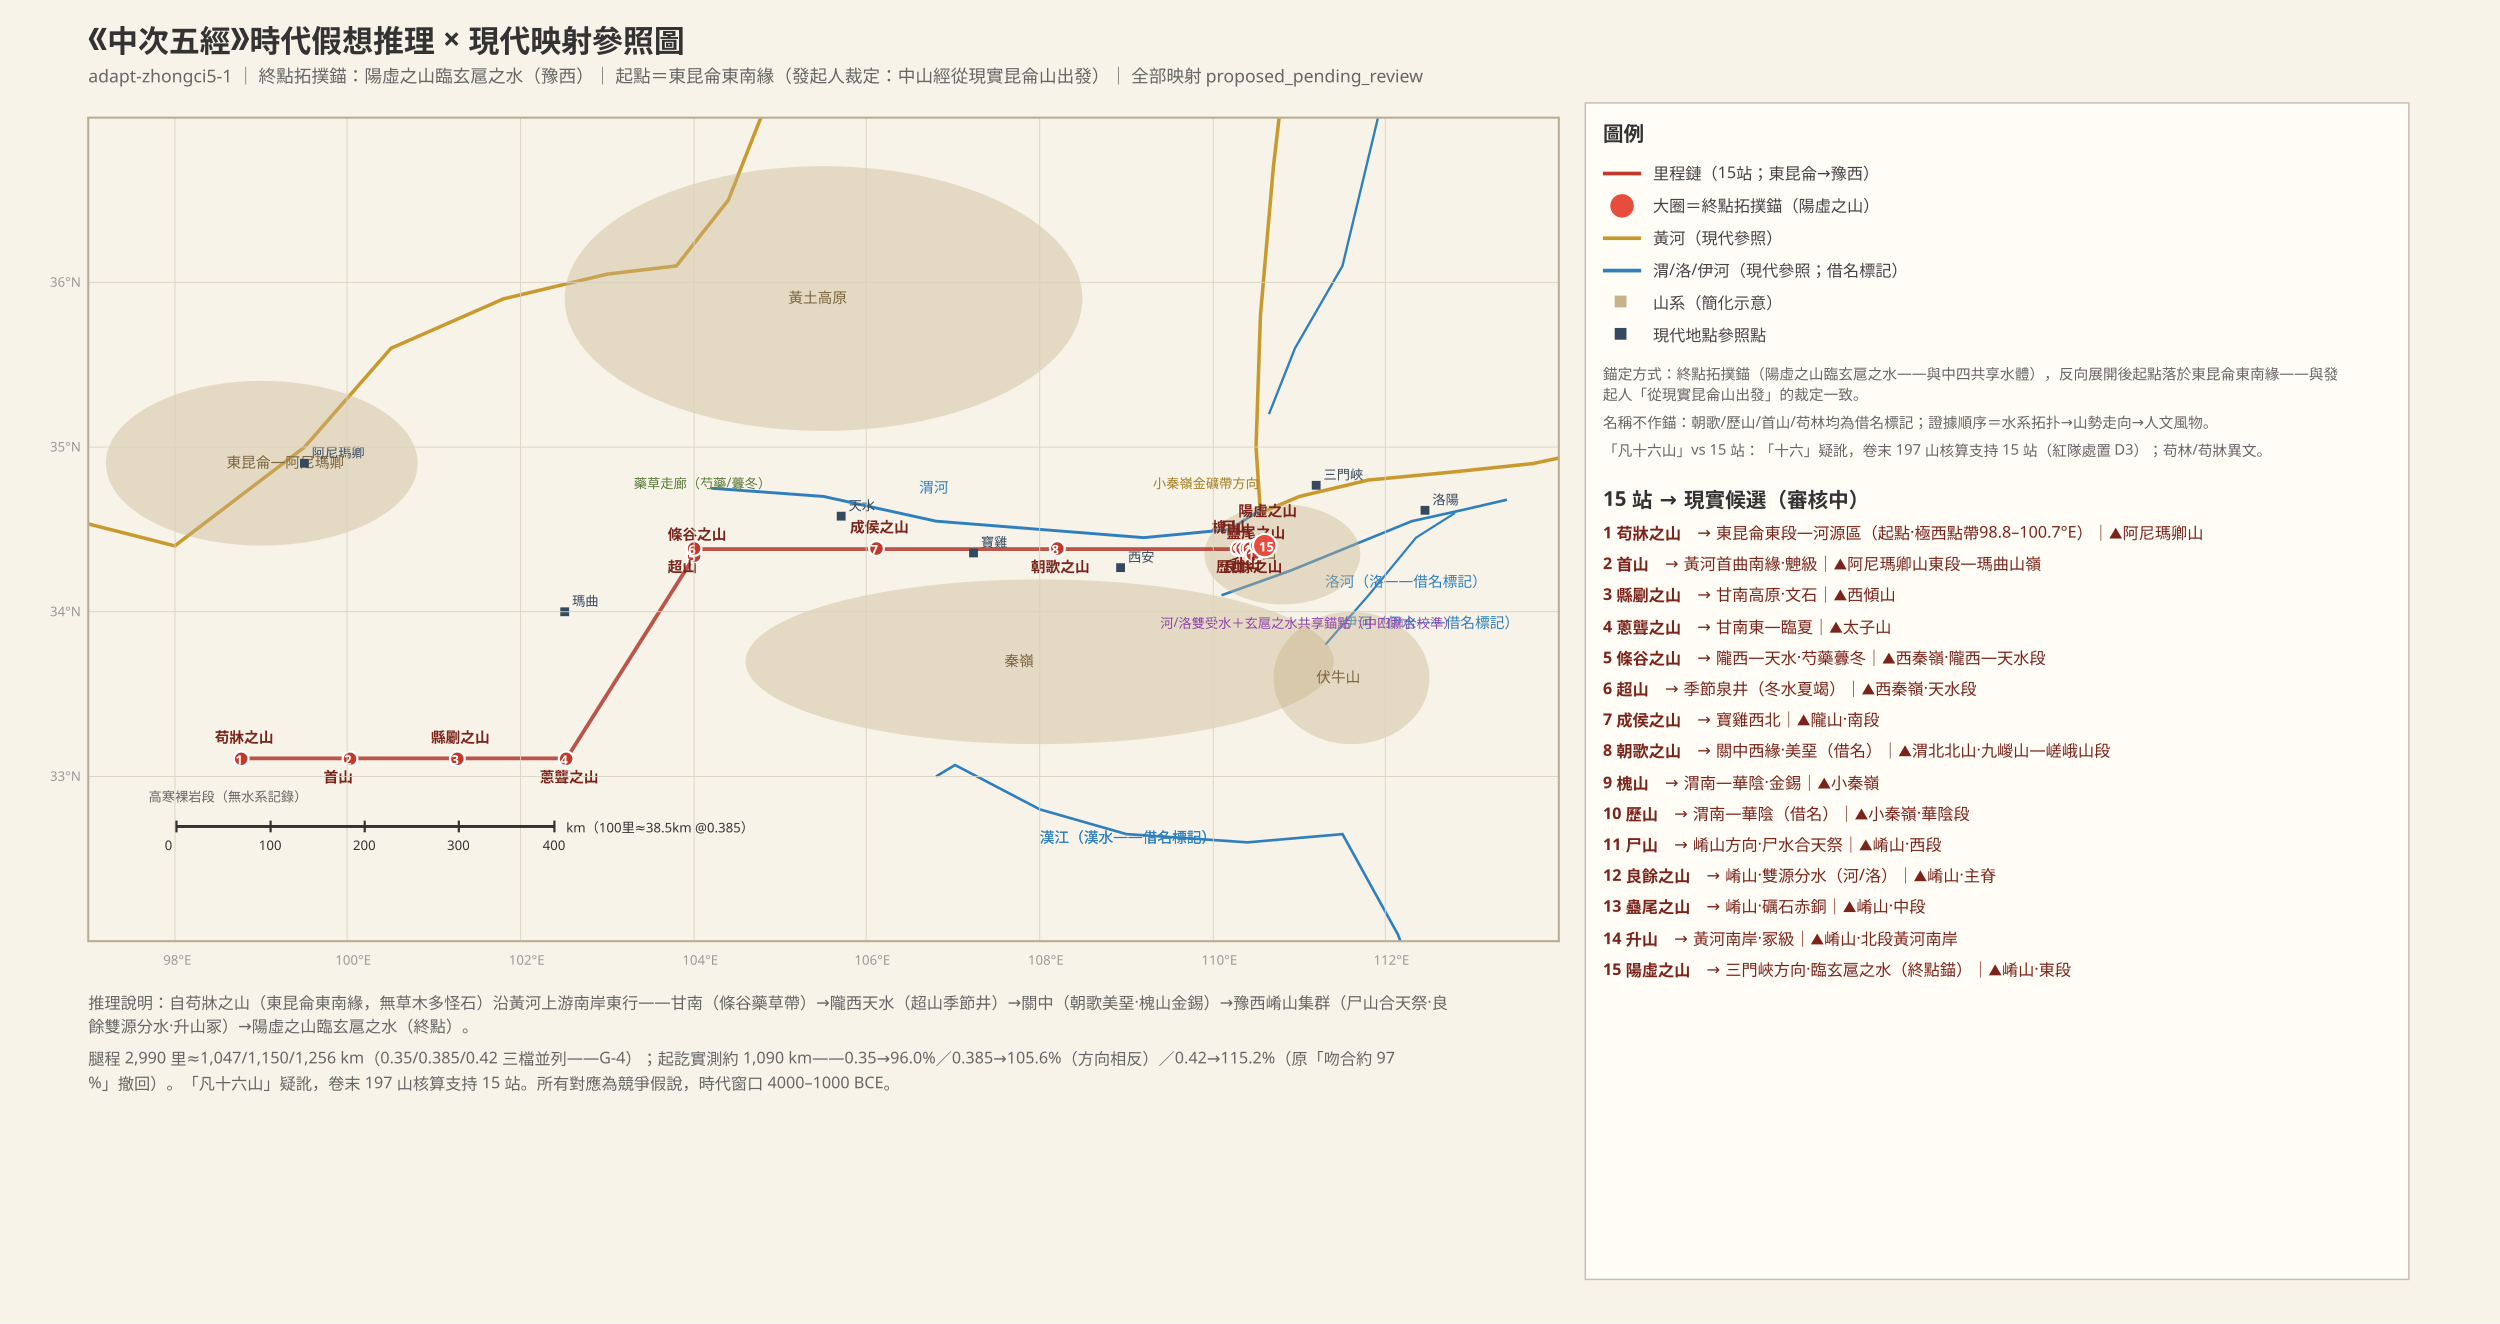
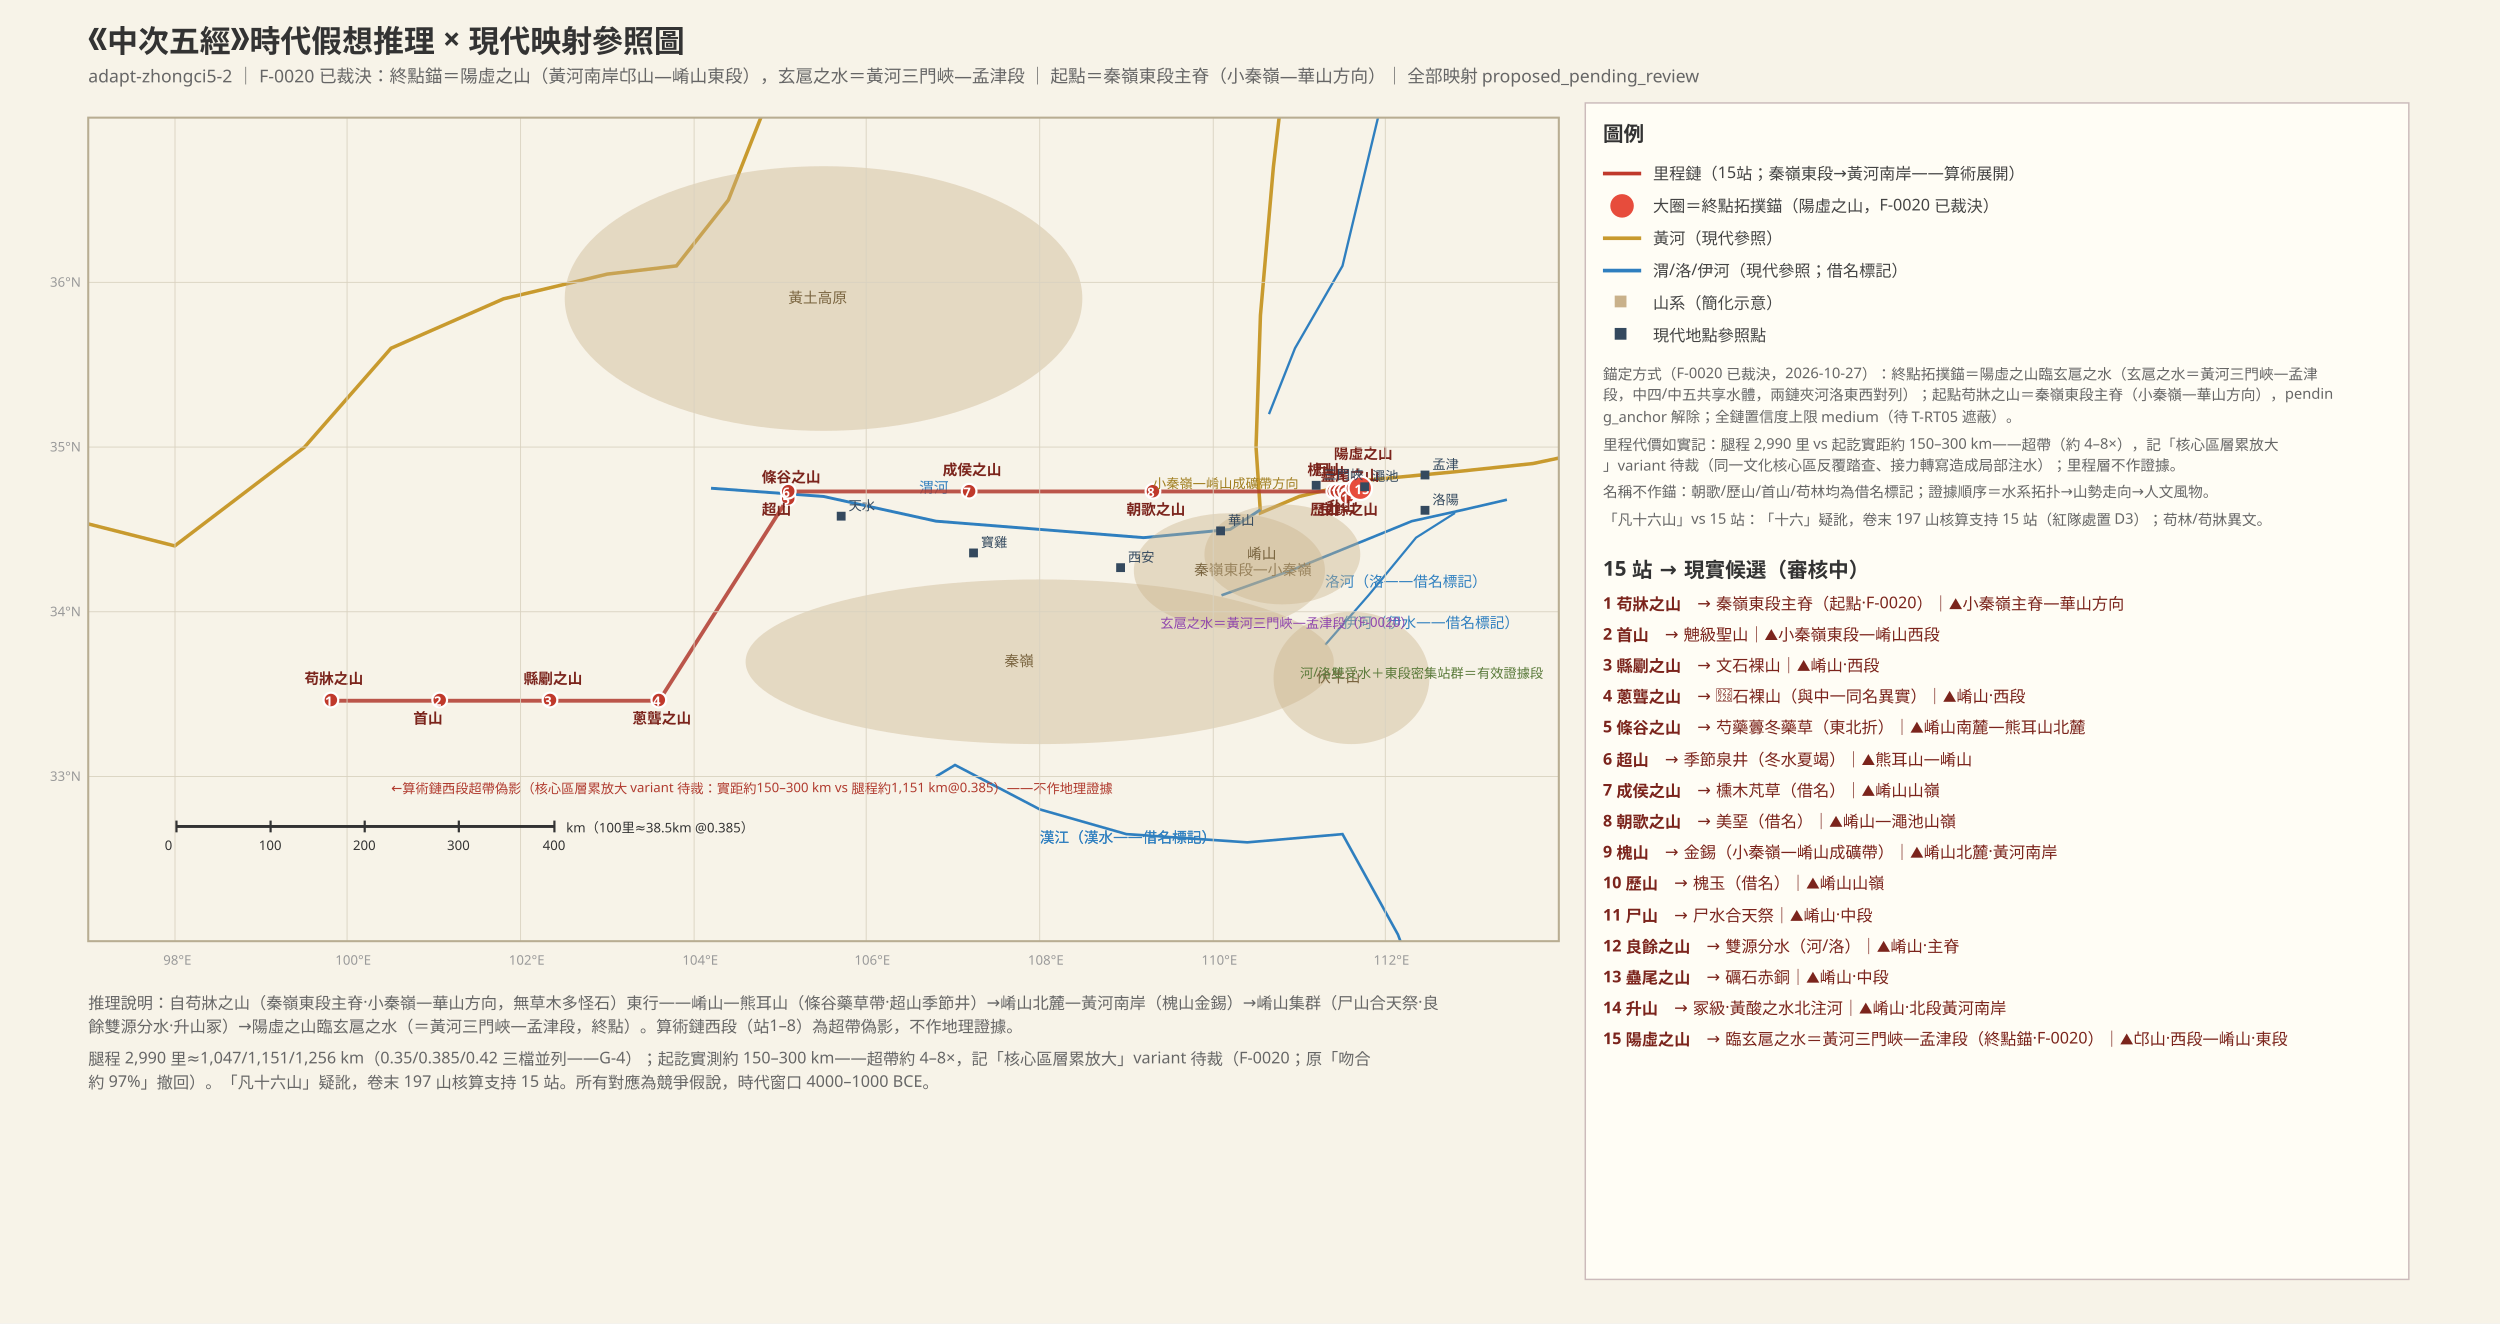
<svg xmlns="http://www.w3.org/2000/svg" width="1700" height="900" font-family="PingFang SC, Hiragino Sans GB, Microsoft YaHei, sans-serif">
  <rect width="1700" height="900" fill="#f7f3e8" />
  <defs>
    <marker id="arr" markerWidth="8" markerHeight="8" refX="7" refY="3" orient="auto">
      <path d="M0,0 L7,3 L0,6 Z" fill="#555" />
    </marker>
    <pattern id="sand" width="8" height="8" patternUnits="userSpaceOnUse">
      <rect width="8" height="8" fill="#efe3c0" />
      <circle cx="2" cy="2" r="0.8" fill="#d6b96a" />
      <circle cx="6" cy="6" r="0.8" fill="#d6b96a" />
    </pattern>
    <clipPath id="mapclip">
      <rect x="60" y="80" width="1000" height="560" />
    </clipPath>
  </defs>
  <text x="60" y="34" font-size="21" font-weight="bold" fill="#333">《中次五經》時代假想推理 × 現代映射參照圖</text>
-   <text x="60" y="56" font-size="12" fill="#666">adapt-zhongci5-1 ｜ 終點拓撲錨：陽虛之山臨玄扈之水（豫西）｜ 起點＝東昆侖東南緣（發起人裁定：中山經從現實昆侖山出發）｜ 全部映射 proposed_pending_review</text>
+   <text x="60" y="56" font-size="12" fill="#666">adapt-zhongci5-2 ｜ F-0020 已裁決：終點錨＝陽虛之山（黃河南岸邙山—崤山東段），玄扈之水＝黃河三門峽—孟津段 ｜ 起點＝秦嶺東段主脊（小秦嶺—華山方向）｜ 全部映射 proposed_pending_review</text>
  <g clip-path="url(#mapclip)">
    <polyline points="30.6,348.8 118.8,371.2 207.1,304.0 265.9,236.8 342.4,203.2 412.9,186.4 460.0,180.8 495.3,136.0 530.6,46.4 565.9,-20.8 601.2,-88.0 642.4,-155.2 671.8,-222.4 730.6,-289.6 795.3,-312.0 848.2,-312.0 889.4,-289.6 918.8,-256.0 918.8,-177.6 901.2,-88.0 877.6,12.8 865.9,113.6 857.1,214.4 854.1,304.0 857.1,348.8 883.5,337.6 930.6,326.4 989.4,320.8 1042.4,315.2 1095.3,304.0 1148.2,270.4 1195.3,236.8 1236.5,158.4 1271.8,80.0 1307.1,35.2 1342.4,12.8" fill="none" stroke="#c89a2e" stroke-width="2.4" />
    <polyline points="483.5,332.0 560.0,337.6 636.5,354.4 707.1,360.0 777.6,365.6 836.5,360.0 857.1,346.6" fill="none" stroke="#2f7fbf" stroke-width="2.0" />
    <text x="625" y="335" font-size="10" fill="#2f7fbf">渭河</text>
    <polyline points="830.6,404.8 877.6,388.0 918.8,371.2 960.0,354.4 995.3,346.6 1024.7,339.8" fill="none" stroke="#2f7fbf" stroke-width="1.8" />
    <text x="901" y="399" font-size="10" fill="#2f7fbf">洛河（洛——借名標記）</text>
    <polyline points="901.2,438.4 930.6,404.8 962.9,365.6 989.4,348.8" fill="none" stroke="#2f7fbf" stroke-width="1.5" />
    <text x="913" y="427" font-size="10" fill="#2f7fbf">伊河（伊水——借名標記）</text>
    <polyline points="960.0,-110.4 971.8,-20.8 942.4,57.6 912.9,180.8 880.6,236.8 862.9,281.6" fill="none" stroke="#2f7fbf" stroke-width="1.6" />
    <text x="707" y="573" font-size="10" fill="#2f7fbf">漢江（漢水——借名標記）</text>
    <polyline points="636.5,528.0 649.4,520.2 707.1,550.4 765.9,567.2 848.2,572.8 912.9,567.2 950.6,635.5 977.6,707.2 1001.2,763.2 1048.2,796.8 1077.6,802.4" fill="none" stroke="#2f7fbf" stroke-width="1.8" />
    <text x="707" y="573" font-size="10" fill="#2f7fbf">漢江（漢水——借名標記）</text>
-     <ellipse cx="178" cy="315" rx="106" ry="56" fill="#c9b18a" opacity="0.4" />
-     <text x="154" y="318" font-size="10" fill="#7a6540">東昆侖—阿尼瑪卿</text>
+     <ellipse cx="836" cy="388" rx="65" ry="39" fill="#c9b18a" opacity="0.4" />
+     <text x="812" y="391" font-size="10" fill="#7a6540">秦嶺東段—小秦嶺</text>
    <ellipse cx="707" cy="450" rx="200" ry="56" fill="#c9b18a" opacity="0.4" />
    <text x="683" y="453" font-size="10" fill="#7a6540">秦嶺</text>
    <ellipse cx="872" cy="377" rx="53" ry="34" fill="#c9b18a" opacity="0.4" />
    <text x="848" y="380" font-size="10" fill="#7a6540">崤山</text>
    <ellipse cx="919" cy="461" rx="53" ry="45" fill="#c9b18a" opacity="0.4" />
    <text x="895" y="464" font-size="10" fill="#7a6540">伏牛山</text>
    <ellipse cx="560" cy="203" rx="176" ry="90" fill="#c9b18a" opacity="0.4" />
    <text x="536" y="206" font-size="10" fill="#7a6540">黃土高原</text>
-     <polyline points="163.5,515.7 237.6,515.7 311.2,515.7 385.3,515.7 472.4,377.9 472.4,373.4 595.9,373.4 719.4,373.4 842.4,373.4 844.7,373.4 847.6,373.4 850.0,373.4 851.8,376.8 855.3,371.2 860.0,371.2" fill="none" stroke="#b03a2e" stroke-width="2.6" opacity="0.85" />
-     <circle cx="164" cy="516" r="5" fill="#c0392b" stroke="#fff" stroke-width="1.5" />
-     <text x="160" y="520" font-size="9" fill="#fff" font-weight="bold">1</text>
-     <text x="146" y="505" font-size="10" fill="#7b241c" font-weight="bold">苟牀之山</text>
-     <circle cx="238" cy="516" r="5" fill="#c0392b" stroke="#fff" stroke-width="1.5" />
-     <text x="234" y="520" font-size="9" fill="#fff" font-weight="bold">2</text>
-     <text x="220" y="532" font-size="10" fill="#7b241c" font-weight="bold">首山</text>
-     <circle cx="311" cy="516" r="5" fill="#c0392b" stroke="#fff" stroke-width="1.5" />
-     <text x="307" y="520" font-size="9" fill="#fff" font-weight="bold">3</text>
-     <text x="293" y="505" font-size="10" fill="#7b241c" font-weight="bold">縣劚之山</text>
-     <circle cx="385" cy="516" r="5" fill="#c0392b" stroke="#fff" stroke-width="1.5" />
-     <text x="381" y="520" font-size="9" fill="#fff" font-weight="bold">4</text>
-     <text x="367" y="532" font-size="10" fill="#7b241c" font-weight="bold">蔥聾之山</text>
-     <circle cx="472" cy="378" r="5" fill="#c0392b" stroke="#fff" stroke-width="1.5" />
-     <text x="468" y="382" font-size="9" fill="#fff" font-weight="bold">5</text>
-     <text x="454" y="367" font-size="10" fill="#7b241c" font-weight="bold">條谷之山</text>
-     <circle cx="472" cy="373" r="5" fill="#c0392b" stroke="#fff" stroke-width="1.5" />
-     <text x="468" y="377" font-size="9" fill="#fff" font-weight="bold">6</text>
-     <text x="454" y="389" font-size="10" fill="#7b241c" font-weight="bold">超山</text>
-     <circle cx="596" cy="373" r="5" fill="#c0392b" stroke="#fff" stroke-width="1.5" />
-     <text x="592" y="377" font-size="9" fill="#fff" font-weight="bold">7</text>
-     <text x="578" y="362" font-size="10" fill="#7b241c" font-weight="bold">成侯之山</text>
-     <circle cx="719" cy="373" r="5" fill="#c0392b" stroke="#fff" stroke-width="1.5" />
-     <text x="715" y="377" font-size="9" fill="#fff" font-weight="bold">8</text>
-     <text x="701" y="389" font-size="10" fill="#7b241c" font-weight="bold">朝歌之山</text>
-     <circle cx="842" cy="373" r="5" fill="#c0392b" stroke="#fff" stroke-width="1.5" />
-     <text x="838" y="377" font-size="9" fill="#fff" font-weight="bold">9</text>
-     <text x="824" y="362" font-size="10" fill="#7b241c" font-weight="bold">槐山</text>
-     <circle cx="845" cy="373" r="5" fill="#c0392b" stroke="#fff" stroke-width="1.5" />
-     <text x="841" y="377" font-size="9" fill="#fff" font-weight="bold">10</text>
-     <text x="827" y="389" font-size="10" fill="#7b241c" font-weight="bold">歷山</text>
-     <circle cx="848" cy="373" r="5" fill="#c0392b" stroke="#fff" stroke-width="1.5" />
-     <text x="844" y="377" font-size="9" fill="#fff" font-weight="bold">11</text>
-     <text x="830" y="362" font-size="10" fill="#7b241c" font-weight="bold">尸山</text>
-     <circle cx="850" cy="373" r="5" fill="#c0392b" stroke="#fff" stroke-width="1.5" />
-     <text x="846" y="377" font-size="9" fill="#fff" font-weight="bold">12</text>
-     <text x="832" y="389" font-size="10" fill="#7b241c" font-weight="bold">良餘之山</text>
-     <circle cx="852" cy="377" r="5" fill="#c0392b" stroke="#fff" stroke-width="1.5" />
-     <text x="848" y="381" font-size="9" fill="#fff" font-weight="bold">13</text>
-     <text x="834" y="366" font-size="10" fill="#7b241c" font-weight="bold">蠱尾之山</text>
-     <circle cx="855" cy="371" r="5" fill="#c0392b" stroke="#fff" stroke-width="1.5" />
-     <text x="851" y="375" font-size="9" fill="#fff" font-weight="bold">14</text>
-     <text x="837" y="387" font-size="10" fill="#7b241c" font-weight="bold">升山</text>
-     <circle cx="860" cy="371" r="8" fill="#e74c3c" stroke="#fff" stroke-width="1.5" />
-     <text x="856" y="375" font-size="9" fill="#fff" font-weight="bold">15</text>
-     <text x="842" y="351" font-size="10" fill="#7b241c" font-weight="bold">陽虛之山</text>
-     <text x="789" y="427" font-size="9" fill="#8e44ad">河/洛雙受水＋玄扈之水共享錨點（中四聯合校準）</text>
-     <text x="101" y="545" font-size="9" fill="#666">高寒裸岩段（無水系記錄）</text>
-     <text x="431" y="332" font-size="9" fill="#5a7a3a">藥草走廊（芍藥/虋冬）</text>
-     <text x="784" y="332" font-size="9" fill="#a07d1e">小秦嶺金礦帶方向</text>
-     <rect x="204" y="312" width="6" height="6" fill="#34495e" />
-     <text x="212" y="311" font-size="9" fill="#34495e">阿尼瑪卿</text>
-     <rect x="381" y="413" width="6" height="6" fill="#34495e" />
-     <text x="389" y="412" font-size="9" fill="#34495e">瑪曲</text>
+     <polyline points="225.3,476.5 299.4,476.5 373.5,476.5 448.2,476.5 535.9,338.7 535.9,334.2 659.4,334.2 783.5,334.2 907.1,334.2 909.4,334.2 911.8,334.2 914.7,334.2 916.5,337.6 920.0,332.0 924.7,332.0" fill="none" stroke="#b03a2e" stroke-width="2.6" opacity="0.85" />
+     <circle cx="225" cy="476" r="5" fill="#c0392b" stroke="#fff" stroke-width="1.5" />
+     <text x="221" y="480" font-size="9" fill="#fff" font-weight="bold">1</text>
+     <text x="207" y="465" font-size="10" fill="#7b241c" font-weight="bold">苟牀之山</text>
+     <circle cx="299" cy="476" r="5" fill="#c0392b" stroke="#fff" stroke-width="1.5" />
+     <text x="295" y="480" font-size="9" fill="#fff" font-weight="bold">2</text>
+     <text x="281" y="492" font-size="10" fill="#7b241c" font-weight="bold">首山</text>
+     <circle cx="374" cy="476" r="5" fill="#c0392b" stroke="#fff" stroke-width="1.5" />
+     <text x="370" y="480" font-size="9" fill="#fff" font-weight="bold">3</text>
+     <text x="356" y="465" font-size="10" fill="#7b241c" font-weight="bold">縣劚之山</text>
+     <circle cx="448" cy="476" r="5" fill="#c0392b" stroke="#fff" stroke-width="1.5" />
+     <text x="444" y="480" font-size="9" fill="#fff" font-weight="bold">4</text>
+     <text x="430" y="492" font-size="10" fill="#7b241c" font-weight="bold">蔥聾之山</text>
+     <circle cx="536" cy="339" r="5" fill="#c0392b" stroke="#fff" stroke-width="1.5" />
+     <text x="532" y="343" font-size="9" fill="#fff" font-weight="bold">5</text>
+     <text x="518" y="328" font-size="10" fill="#7b241c" font-weight="bold">條谷之山</text>
+     <circle cx="536" cy="334" r="5" fill="#c0392b" stroke="#fff" stroke-width="1.5" />
+     <text x="532" y="338" font-size="9" fill="#fff" font-weight="bold">6</text>
+     <text x="518" y="350" font-size="10" fill="#7b241c" font-weight="bold">超山</text>
+     <circle cx="659" cy="334" r="5" fill="#c0392b" stroke="#fff" stroke-width="1.5" />
+     <text x="655" y="338" font-size="9" fill="#fff" font-weight="bold">7</text>
+     <text x="641" y="323" font-size="10" fill="#7b241c" font-weight="bold">成侯之山</text>
+     <circle cx="784" cy="334" r="5" fill="#c0392b" stroke="#fff" stroke-width="1.5" />
+     <text x="780" y="338" font-size="9" fill="#fff" font-weight="bold">8</text>
+     <text x="766" y="350" font-size="10" fill="#7b241c" font-weight="bold">朝歌之山</text>
+     <circle cx="907" cy="334" r="5" fill="#c0392b" stroke="#fff" stroke-width="1.5" />
+     <text x="903" y="338" font-size="9" fill="#fff" font-weight="bold">9</text>
+     <text x="889" y="323" font-size="10" fill="#7b241c" font-weight="bold">槐山</text>
+     <circle cx="909" cy="334" r="5" fill="#c0392b" stroke="#fff" stroke-width="1.5" />
+     <text x="905" y="338" font-size="9" fill="#fff" font-weight="bold">10</text>
+     <text x="891" y="350" font-size="10" fill="#7b241c" font-weight="bold">歷山</text>
+     <circle cx="912" cy="334" r="5" fill="#c0392b" stroke="#fff" stroke-width="1.5" />
+     <text x="908" y="338" font-size="9" fill="#fff" font-weight="bold">11</text>
+     <text x="894" y="323" font-size="10" fill="#7b241c" font-weight="bold">尸山</text>
+     <circle cx="915" cy="334" r="5" fill="#c0392b" stroke="#fff" stroke-width="1.5" />
+     <text x="911" y="338" font-size="9" fill="#fff" font-weight="bold">12</text>
+     <text x="897" y="350" font-size="10" fill="#7b241c" font-weight="bold">良餘之山</text>
+     <circle cx="916" cy="338" r="5" fill="#c0392b" stroke="#fff" stroke-width="1.5" />
+     <text x="912" y="342" font-size="9" fill="#fff" font-weight="bold">13</text>
+     <text x="898" y="327" font-size="10" fill="#7b241c" font-weight="bold">蠱尾之山</text>
+     <circle cx="920" cy="332" r="5" fill="#c0392b" stroke="#fff" stroke-width="1.5" />
+     <text x="916" y="336" font-size="9" fill="#fff" font-weight="bold">14</text>
+     <text x="902" y="348" font-size="10" fill="#7b241c" font-weight="bold">升山</text>
+     <circle cx="925" cy="332" r="8" fill="#e74c3c" stroke="#fff" stroke-width="1.5" />
+     <text x="921" y="336" font-size="9" fill="#fff" font-weight="bold">15</text>
+     <text x="907" y="312" font-size="10" fill="#7b241c" font-weight="bold">陽虛之山</text>
+     <text x="789" y="427" font-size="9" fill="#8e44ad">玄扈之水＝黃河三門峽—孟津段（F-0020）</text>
+     <text x="266" y="539" font-size="9" fill="#b03a2e">←算術鏈西段超帶偽影（核心區層累放大 variant 待裁：實距約150–300 km vs 腿程約1,151 km@0.385）——不作地理證據</text>
+     <text x="884" y="461" font-size="9" fill="#5a7a3a">河/洛雙受水＋東段密集站群＝有效證據段</text>
+     <text x="784" y="332" font-size="9" fill="#a07d1e">小秦嶺—崤山成礦帶方向</text>
+     <rect x="827" y="358" width="6" height="6" fill="#34495e" />
+     <text x="835" y="357" font-size="9" fill="#34495e">華山</text>
+     <rect x="759" y="383" width="6" height="6" fill="#34495e" />
+     <text x="767" y="382" font-size="9" fill="#34495e">西安</text>
+     <rect x="892" y="327" width="6" height="6" fill="#34495e" />
+     <text x="900" y="326" font-size="9" fill="#34495e">三門峽</text>
+     <rect x="925" y="328" width="6" height="6" fill="#34495e" />
+     <text x="933" y="327" font-size="9" fill="#34495e">澠池</text>
+     <rect x="966" y="344" width="6" height="6" fill="#34495e" />
+     <text x="974" y="343" font-size="9" fill="#34495e">洛陽</text>
+     <rect x="966" y="320" width="6" height="6" fill="#34495e" />
+     <text x="974" y="319" font-size="9" fill="#34495e">孟津</text>
    <rect x="569" y="348" width="6" height="6" fill="#34495e" />
    <text x="577" y="347" font-size="9" fill="#34495e">天水</text>
    <rect x="659" y="373" width="6" height="6" fill="#34495e" />
    <text x="667" y="372" font-size="9" fill="#34495e">寶雞</text>
-     <rect x="759" y="383" width="6" height="6" fill="#34495e" />
-     <text x="767" y="382" font-size="9" fill="#34495e">西安</text>
-     <rect x="892" y="327" width="6" height="6" fill="#34495e" />
-     <text x="900" y="326" font-size="9" fill="#34495e">三門峽</text>
-     <rect x="966" y="344" width="6" height="6" fill="#34495e" />
-     <text x="974" y="343" font-size="9" fill="#34495e">洛陽</text>
  </g>
  <line x1="119" y1="640" x2="119" y2="80" stroke="#d9d2c0" stroke-width="0.6" />
  <text x="111" y="656" font-size="9" fill="#999">98°E</text>
  <line x1="236" y1="640" x2="236" y2="80" stroke="#d9d2c0" stroke-width="0.6" />
  <text x="228" y="656" font-size="9" fill="#999">100°E</text>
  <line x1="354" y1="640" x2="354" y2="80" stroke="#d9d2c0" stroke-width="0.6" />
  <text x="346" y="656" font-size="9" fill="#999">102°E</text>
  <line x1="472" y1="640" x2="472" y2="80" stroke="#d9d2c0" stroke-width="0.6" />
  <text x="464" y="656" font-size="9" fill="#999">104°E</text>
  <line x1="589" y1="640" x2="589" y2="80" stroke="#d9d2c0" stroke-width="0.6" />
  <text x="581" y="656" font-size="9" fill="#999">106°E</text>
  <line x1="707" y1="640" x2="707" y2="80" stroke="#d9d2c0" stroke-width="0.6" />
  <text x="699" y="656" font-size="9" fill="#999">108°E</text>
  <line x1="825" y1="640" x2="825" y2="80" stroke="#d9d2c0" stroke-width="0.6" />
  <text x="817" y="656" font-size="9" fill="#999">110°E</text>
  <line x1="942" y1="640" x2="942" y2="80" stroke="#d9d2c0" stroke-width="0.6" />
  <text x="934" y="656" font-size="9" fill="#999">112°E</text>
  <line x1="60" y1="528" x2="1060" y2="528" stroke="#d9d2c0" stroke-width="0.6" />
  <text x="34" y="531" font-size="9" fill="#999">33°N</text>
  <line x1="60" y1="416" x2="1060" y2="416" stroke="#d9d2c0" stroke-width="0.6" />
  <text x="34" y="419" font-size="9" fill="#999">34°N</text>
  <line x1="60" y1="304" x2="1060" y2="304" stroke="#d9d2c0" stroke-width="0.6" />
  <text x="34" y="307" font-size="9" fill="#999">35°N</text>
  <line x1="60" y1="192" x2="1060" y2="192" stroke="#d9d2c0" stroke-width="0.6" />
  <text x="34" y="195" font-size="9" fill="#999">36°N</text>
  <rect x="60" y="80" width="1000" height="560" fill="none" stroke="#b8ad92" stroke-width="1.4" />
  <line x1="120" y1="562" x2="377" y2="562" stroke="#333" stroke-width="2" />
  <line x1="120" y1="558" x2="120" y2="566" stroke="#333" stroke-width="1.5" />
  <text x="112" y="578" font-size="9" fill="#333">0</text>
  <line x1="184" y1="558" x2="184" y2="566" stroke="#333" stroke-width="1.5" />
  <text x="176" y="578" font-size="9" fill="#333">100</text>
  <line x1="248" y1="558" x2="248" y2="566" stroke="#333" stroke-width="1.5" />
  <text x="240" y="578" font-size="9" fill="#333">200</text>
  <line x1="312" y1="558" x2="312" y2="566" stroke="#333" stroke-width="1.5" />
  <text x="304" y="578" font-size="9" fill="#333">300</text>
  <line x1="377" y1="558" x2="377" y2="566" stroke="#333" stroke-width="1.5" />
  <text x="369" y="578" font-size="9" fill="#333">400</text>
  <text x="385" y="566" font-size="9" fill="#333">km（100里≈38.5km @0.385）</text>
  <rect x="1078" y="70" width="560" height="800" fill="#fffdf5" stroke="#cbb" />
  <text x="1090" y="96" font-size="14" font-weight="bold" fill="#333">圖例</text>
  <line x1="1090" y1="118" x2="1116" y2="118" stroke="#c0392b" stroke-width="2.5" />
-   <text x="1124" y="122" font-size="11" fill="#444">里程鏈（15站；東昆侖→豫西）</text>
+   <text x="1124" y="122" font-size="11" fill="#444">里程鏈（15站；秦嶺東段→黃河南岸——算術展開）</text>
  <circle cx="1103" cy="140" r="8" fill="#e74c3c" />
-   <text x="1124" y="144" font-size="11" fill="#444">大圈＝終點拓撲錨（陽虛之山）</text>
+   <text x="1124" y="144" font-size="11" fill="#444">大圈＝終點拓撲錨（陽虛之山，F-0020 已裁決）</text>
  <line x1="1090" y1="162" x2="1116" y2="162" stroke="#c89a2e" stroke-width="2.5" />
  <text x="1124" y="166" font-size="11" fill="#444">黃河（現代參照）</text>
  <line x1="1090" y1="184" x2="1116" y2="184" stroke="#2f7fbf" stroke-width="2.5" />
  <text x="1124" y="188" font-size="11" fill="#444">渭/洛/伊河（現代參照；借名標記）</text>
  <rect x="1098" y="201" width="8" height="8" fill="#c9b18a" />
  <text x="1124" y="210" font-size="11" fill="#444">山系（簡化示意）</text>
  <rect x="1098" y="223" width="8" height="8" fill="#34495e" />
  <text x="1124" y="232" font-size="11" fill="#444">現代地點參照點</text>
-   <text x="1090" y="258" font-size="10" fill="#666">錨定方式：終點拓撲錨（陽虛之山臨玄扈之水——與中四共享水體），反向展開後起點落於東昆侖東南緣——與發</text>
-   <text x="1090" y="272" font-size="10" fill="#666">起人「從現實昆侖山出發」的裁定一致。</text>
-   <text x="1090" y="291" font-size="10" fill="#666">名稱不作錨：朝歌/歷山/首山/苟林均為借名標記；證據順序＝水系拓扑→山勢走向→人文風物。</text>
-   <text x="1090" y="310" font-size="10" fill="#666">「凡十六山」vs 15 站：「十六」疑訛，卷末 197 山核算支持 15 站（紅隊處置 D3）；苟林/苟牀異文。</text>
-   <text x="1090" y="344.0" font-size="14" font-weight="bold" fill="#333">15 站 → 現實候選（審核中）</text>
-   <text x="1090" y="366" font-size="11" fill="#7b241c">
-     <tspan font-weight="bold"> 1 苟牀之山</tspan>　→ 東昆侖東段—河源區（起點·極西點帶98.8–100.7°E）｜⛰阿尼瑪卿山</text>
-   <text x="1090" y="387" font-size="11" fill="#7b241c">
-     <tspan font-weight="bold"> 2 首山</tspan>　→ 黃河首曲南緣·䰠級｜⛰阿尼瑪卿山東段—瑪曲山嶺</text>
-   <text x="1090" y="408" font-size="11" fill="#7b241c">
-     <tspan font-weight="bold"> 3 縣劚之山</tspan>　→ 甘南高原·文石｜⛰西傾山</text>
-   <text x="1090" y="430" font-size="11" fill="#7b241c">
-     <tspan font-weight="bold"> 4 蔥聾之山</tspan>　→ 甘南東—臨夏｜⛰太子山</text>
-   <text x="1090" y="451" font-size="11" fill="#7b241c">
-     <tspan font-weight="bold"> 5 條谷之山</tspan>　→ 隴西—天水·芍藥虋冬｜⛰西秦嶺·隴西—天水段</text>
-   <text x="1090" y="472" font-size="11" fill="#7b241c">
-     <tspan font-weight="bold"> 6 超山</tspan>　→ 季節泉井（冬水夏竭）｜⛰西秦嶺·天水段</text>
-   <text x="1090" y="493" font-size="11" fill="#7b241c">
-     <tspan font-weight="bold"> 7 成侯之山</tspan>　→ 寶雞西北｜⛰隴山·南段</text>
-   <text x="1090" y="514" font-size="11" fill="#7b241c">
-     <tspan font-weight="bold"> 8 朝歌之山</tspan>　→ 關中西緣·美堊（借名）｜⛰渭北北山·九嵕山—嵯峨山段</text>
-   <text x="1090" y="536" font-size="11" fill="#7b241c">
-     <tspan font-weight="bold"> 9 槐山</tspan>　→ 渭南—華陰·金錫｜⛰小秦嶺</text>
-   <text x="1090" y="557" font-size="11" fill="#7b241c">
-     <tspan font-weight="bold">10 歷山</tspan>　→ 渭南—華陰（借名）｜⛰小秦嶺·華陰段</text>
-   <text x="1090" y="578" font-size="11" fill="#7b241c">
-     <tspan font-weight="bold">11 尸山</tspan>　→ 崤山方向·尸水合天祭｜⛰崤山·西段</text>
-   <text x="1090" y="599" font-size="11" fill="#7b241c">
-     <tspan font-weight="bold">12 良餘之山</tspan>　→ 崤山·雙源分水（河/洛）｜⛰崤山·主脊</text>
-   <text x="1090" y="620" font-size="11" fill="#7b241c">
-     <tspan font-weight="bold">13 蠱尾之山</tspan>　→ 崤山·礪石赤銅｜⛰崤山·中段</text>
-   <text x="1090" y="642" font-size="11" fill="#7b241c">
-     <tspan font-weight="bold">14 升山</tspan>　→ 黃河南岸·冢級｜⛰崤山·北段黃河南岸</text>
-   <text x="1090" y="663" font-size="11" fill="#7b241c">
-     <tspan font-weight="bold">15 陽虛之山</tspan>　→ 三門峽方向·臨玄扈之水（終點錨）｜⛰崤山·東段</text>
-   <text x="60" y="686" font-size="11" fill="#666">推理說明：自苟牀之山（東昆侖東南緣，無草木多怪石）沿黃河上游南岸東行——甘南（條谷藥草帶）→隴西天水（超山季節井）→關中（朝歌美堊·槐山金錫）→豫西崤山集群（尸山合天祭·良</text>
-   <text x="60" y="702" font-size="11" fill="#666">餘雙源分水·升山冢）→陽虛之山臨玄扈之水（終點）。</text>
-   <text x="60" y="724" font-size="11" fill="#666">腿程 2,990 里≈1,047/1,150/1,256 km（0.35/0.385/0.42 三檔並列——G-4）；起訖實測約 1,090 km——0.35→96.0%／0.385→105.6%（方向相反）／0.42→115.2%（原「吻合約 97</text>
-   <text x="60" y="740" font-size="11" fill="#666">%」撤回）。「凡十六山」疑訛，卷末 197 山核算支持 15 站。所有對應為競爭假說，時代窗口 4000–1000 BCE。</text>
+   <text x="1090" y="258" font-size="10" fill="#666">錨定方式（F-0020 已裁決，2026-10-27）：終點拓撲錨＝陽虛之山臨玄扈之水（玄扈之水＝黃河三門峽—孟津</text>
+   <text x="1090" y="272" font-size="10" fill="#666">段，中四/中五共享水體，兩鏈夾河洛東西對列）；起點苟牀之山＝秦嶺東段主脊（小秦嶺—華山方向），pendin</text>
+   <text x="1090" y="287" font-size="10" fill="#666">g_anchor 解除；全鏈置信度上限 medium（待 T-RT05 遮蔽）。</text>
+   <text x="1090" y="306" font-size="10" fill="#666">里程代價如實記：腿程 2,990 里 vs 起訖實距約 150–300 km——超帶（約 4–8×），記「核心區層累放大</text>
+   <text x="1090" y="320" font-size="10" fill="#666">」variant 待裁（同一文化核心區反覆踏查、接力轉寫造成局部注水）；里程層不作證據。</text>
+   <text x="1090" y="338" font-size="10" fill="#666">名稱不作錨：朝歌/歷山/首山/苟林均為借名標記；證據順序＝水系拓扑→山勢走向→人文風物。</text>
+   <text x="1090" y="357" font-size="10" fill="#666">「凡十六山」vs 15 站：「十六」疑訛，卷末 197 山核算支持 15 站（紅隊處置 D3）；苟林/苟牀異文。</text>
+   <text x="1090" y="391.5" font-size="14" font-weight="bold" fill="#333">15 站 → 現實候選（審核中）</text>
+   <text x="1090" y="414" font-size="11" fill="#7b241c">
+     <tspan font-weight="bold"> 1 苟牀之山</tspan>　→ 秦嶺東段主脊（起點·F-0020）｜⛰小秦嶺主脊—華山方向</text>
+   <text x="1090" y="435" font-size="11" fill="#7b241c">
+     <tspan font-weight="bold"> 2 首山</tspan>　→ 䰠級聖山｜⛰小秦嶺東段—崤山西段</text>
+   <text x="1090" y="456" font-size="11" fill="#7b241c">
+     <tspan font-weight="bold"> 3 縣劚之山</tspan>　→ 文石裸山｜⛰崤山·西段</text>
+   <text x="1090" y="477" font-size="11" fill="#7b241c">
+     <tspan font-weight="bold"> 4 蔥聾之山</tspan>　→ 𢈦石裸山（與中一同名異實）｜⛰崤山·西段</text>
+   <text x="1090" y="498" font-size="11" fill="#7b241c">
+     <tspan font-weight="bold"> 5 條谷之山</tspan>　→ 芍藥虋冬藥草（東北折）｜⛰崤山南麓—熊耳山北麓</text>
+   <text x="1090" y="520" font-size="11" fill="#7b241c">
+     <tspan font-weight="bold"> 6 超山</tspan>　→ 季節泉井（冬水夏竭）｜⛰熊耳山—崤山</text>
+   <text x="1090" y="541" font-size="11" fill="#7b241c">
+     <tspan font-weight="bold"> 7 成侯之山</tspan>　→ 櫄木芃草（借名）｜⛰崤山山嶺</text>
+   <text x="1090" y="562" font-size="11" fill="#7b241c">
+     <tspan font-weight="bold"> 8 朝歌之山</tspan>　→ 美堊（借名）｜⛰崤山—澠池山嶺</text>
+   <text x="1090" y="583" font-size="11" fill="#7b241c">
+     <tspan font-weight="bold"> 9 槐山</tspan>　→ 金錫（小秦嶺—崤山成礦帶）｜⛰崤山北麓·黃河南岸</text>
+   <text x="1090" y="604" font-size="11" fill="#7b241c">
+     <tspan font-weight="bold">10 歷山</tspan>　→ 槐玉（借名）｜⛰崤山山嶺</text>
+   <text x="1090" y="626" font-size="11" fill="#7b241c">
+     <tspan font-weight="bold">11 尸山</tspan>　→ 尸水合天祭｜⛰崤山·中段</text>
+   <text x="1090" y="647" font-size="11" fill="#7b241c">
+     <tspan font-weight="bold">12 良餘之山</tspan>　→ 雙源分水（河/洛）｜⛰崤山·主脊</text>
+   <text x="1090" y="668" font-size="11" fill="#7b241c">
+     <tspan font-weight="bold">13 蠱尾之山</tspan>　→ 礪石赤銅｜⛰崤山·中段</text>
+   <text x="1090" y="689" font-size="11" fill="#7b241c">
+     <tspan font-weight="bold">14 升山</tspan>　→ 冢級·黃酸之水北注河｜⛰崤山·北段黃河南岸</text>
+   <text x="1090" y="710" font-size="11" fill="#7b241c">
+     <tspan font-weight="bold">15 陽虛之山</tspan>　→ 臨玄扈之水＝黃河三門峽—孟津段（終點錨·F-0020）｜⛰邙山·西段—崤山·東段</text>
+   <text x="60" y="686" font-size="11" fill="#666">推理說明：自苟牀之山（秦嶺東段主脊·小秦嶺—華山方向，無草木多怪石）東行——崤山—熊耳山（條谷藥草帶·超山季節井）→崤山北麓—黃河南岸（槐山金錫）→崤山集群（尸山合天祭·良</text>
+   <text x="60" y="702" font-size="11" fill="#666">餘雙源分水·升山冢）→陽虛之山臨玄扈之水（＝黃河三門峽—孟津段，終點）。算術鏈西段（站1–8）為超帶偽影，不作地理證據。</text>
+   <text x="60" y="724" font-size="11" fill="#666">腿程 2,990 里≈1,047/1,151/1,256 km（0.35/0.385/0.42 三檔並列——G-4）；起訖實測約 150–300 km——超帶約 4–8×，記「核心區層累放大」variant 待裁（F-0020；原「吻合</text>
+   <text x="60" y="740" font-size="11" fill="#666">約 97%」撤回）。「凡十六山」疑訛，卷末 197 山核算支持 15 站。所有對應為競爭假說，時代窗口 4000–1000 BCE。</text>
</svg>
